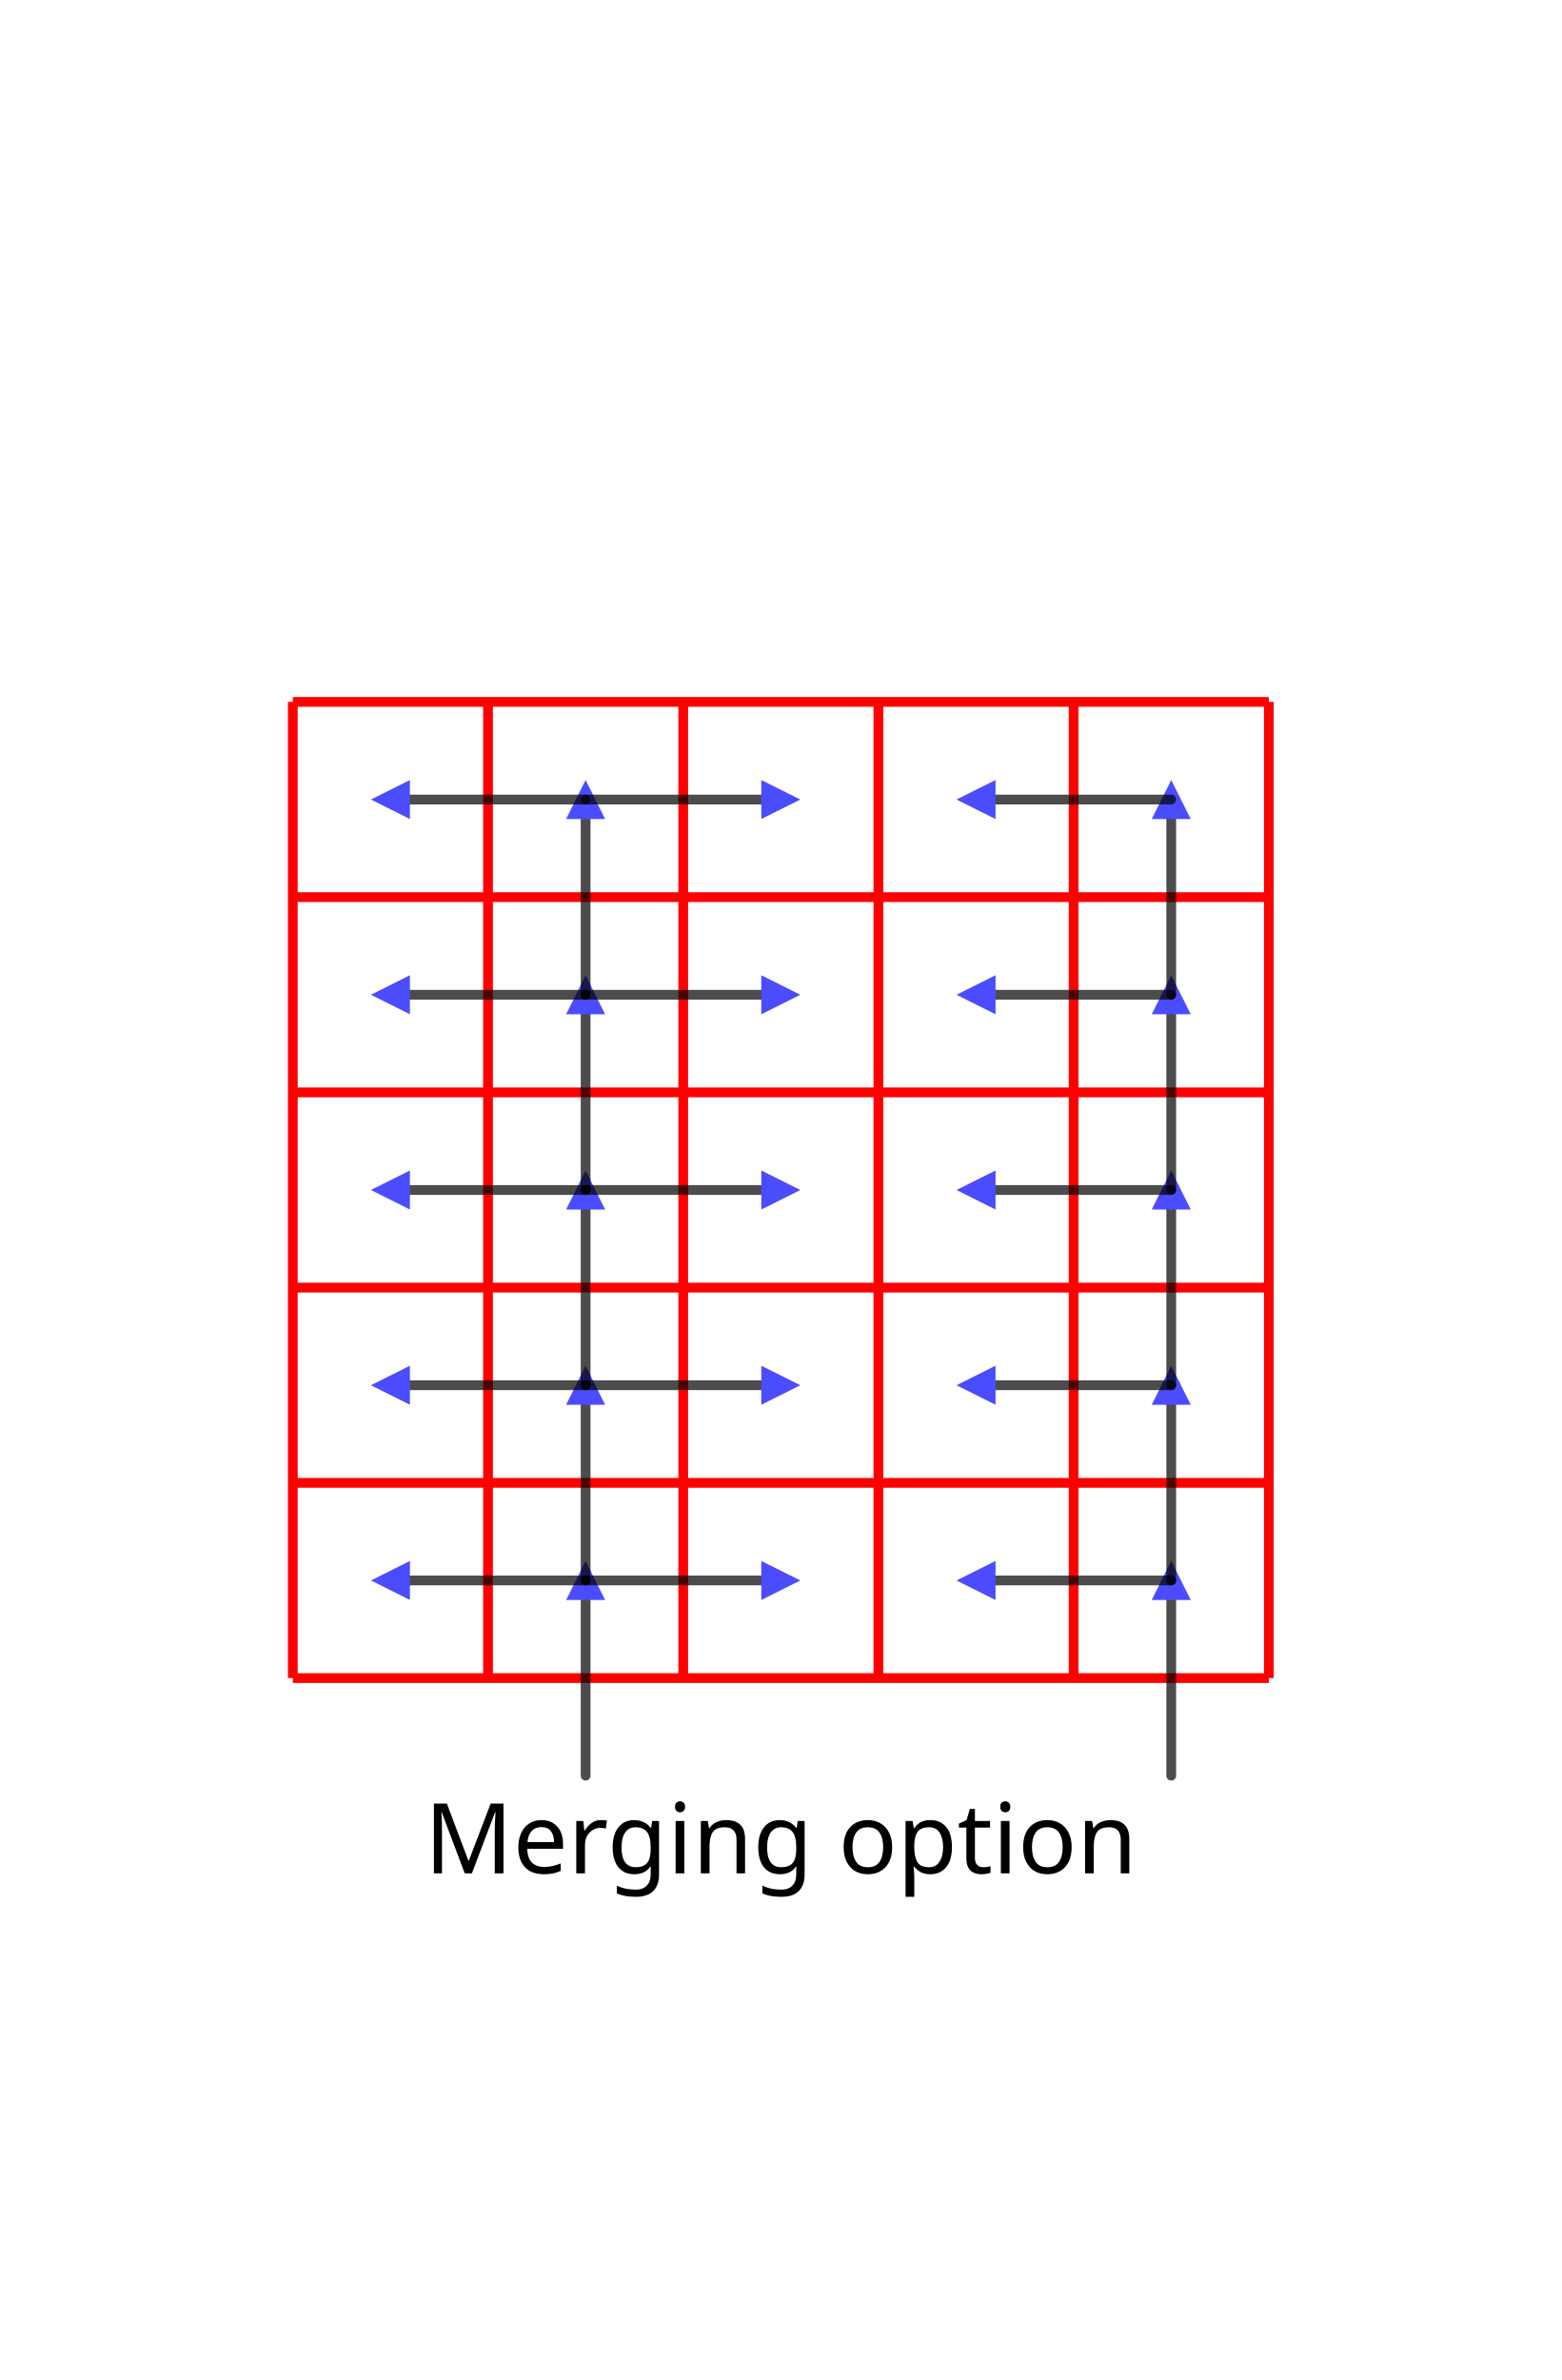
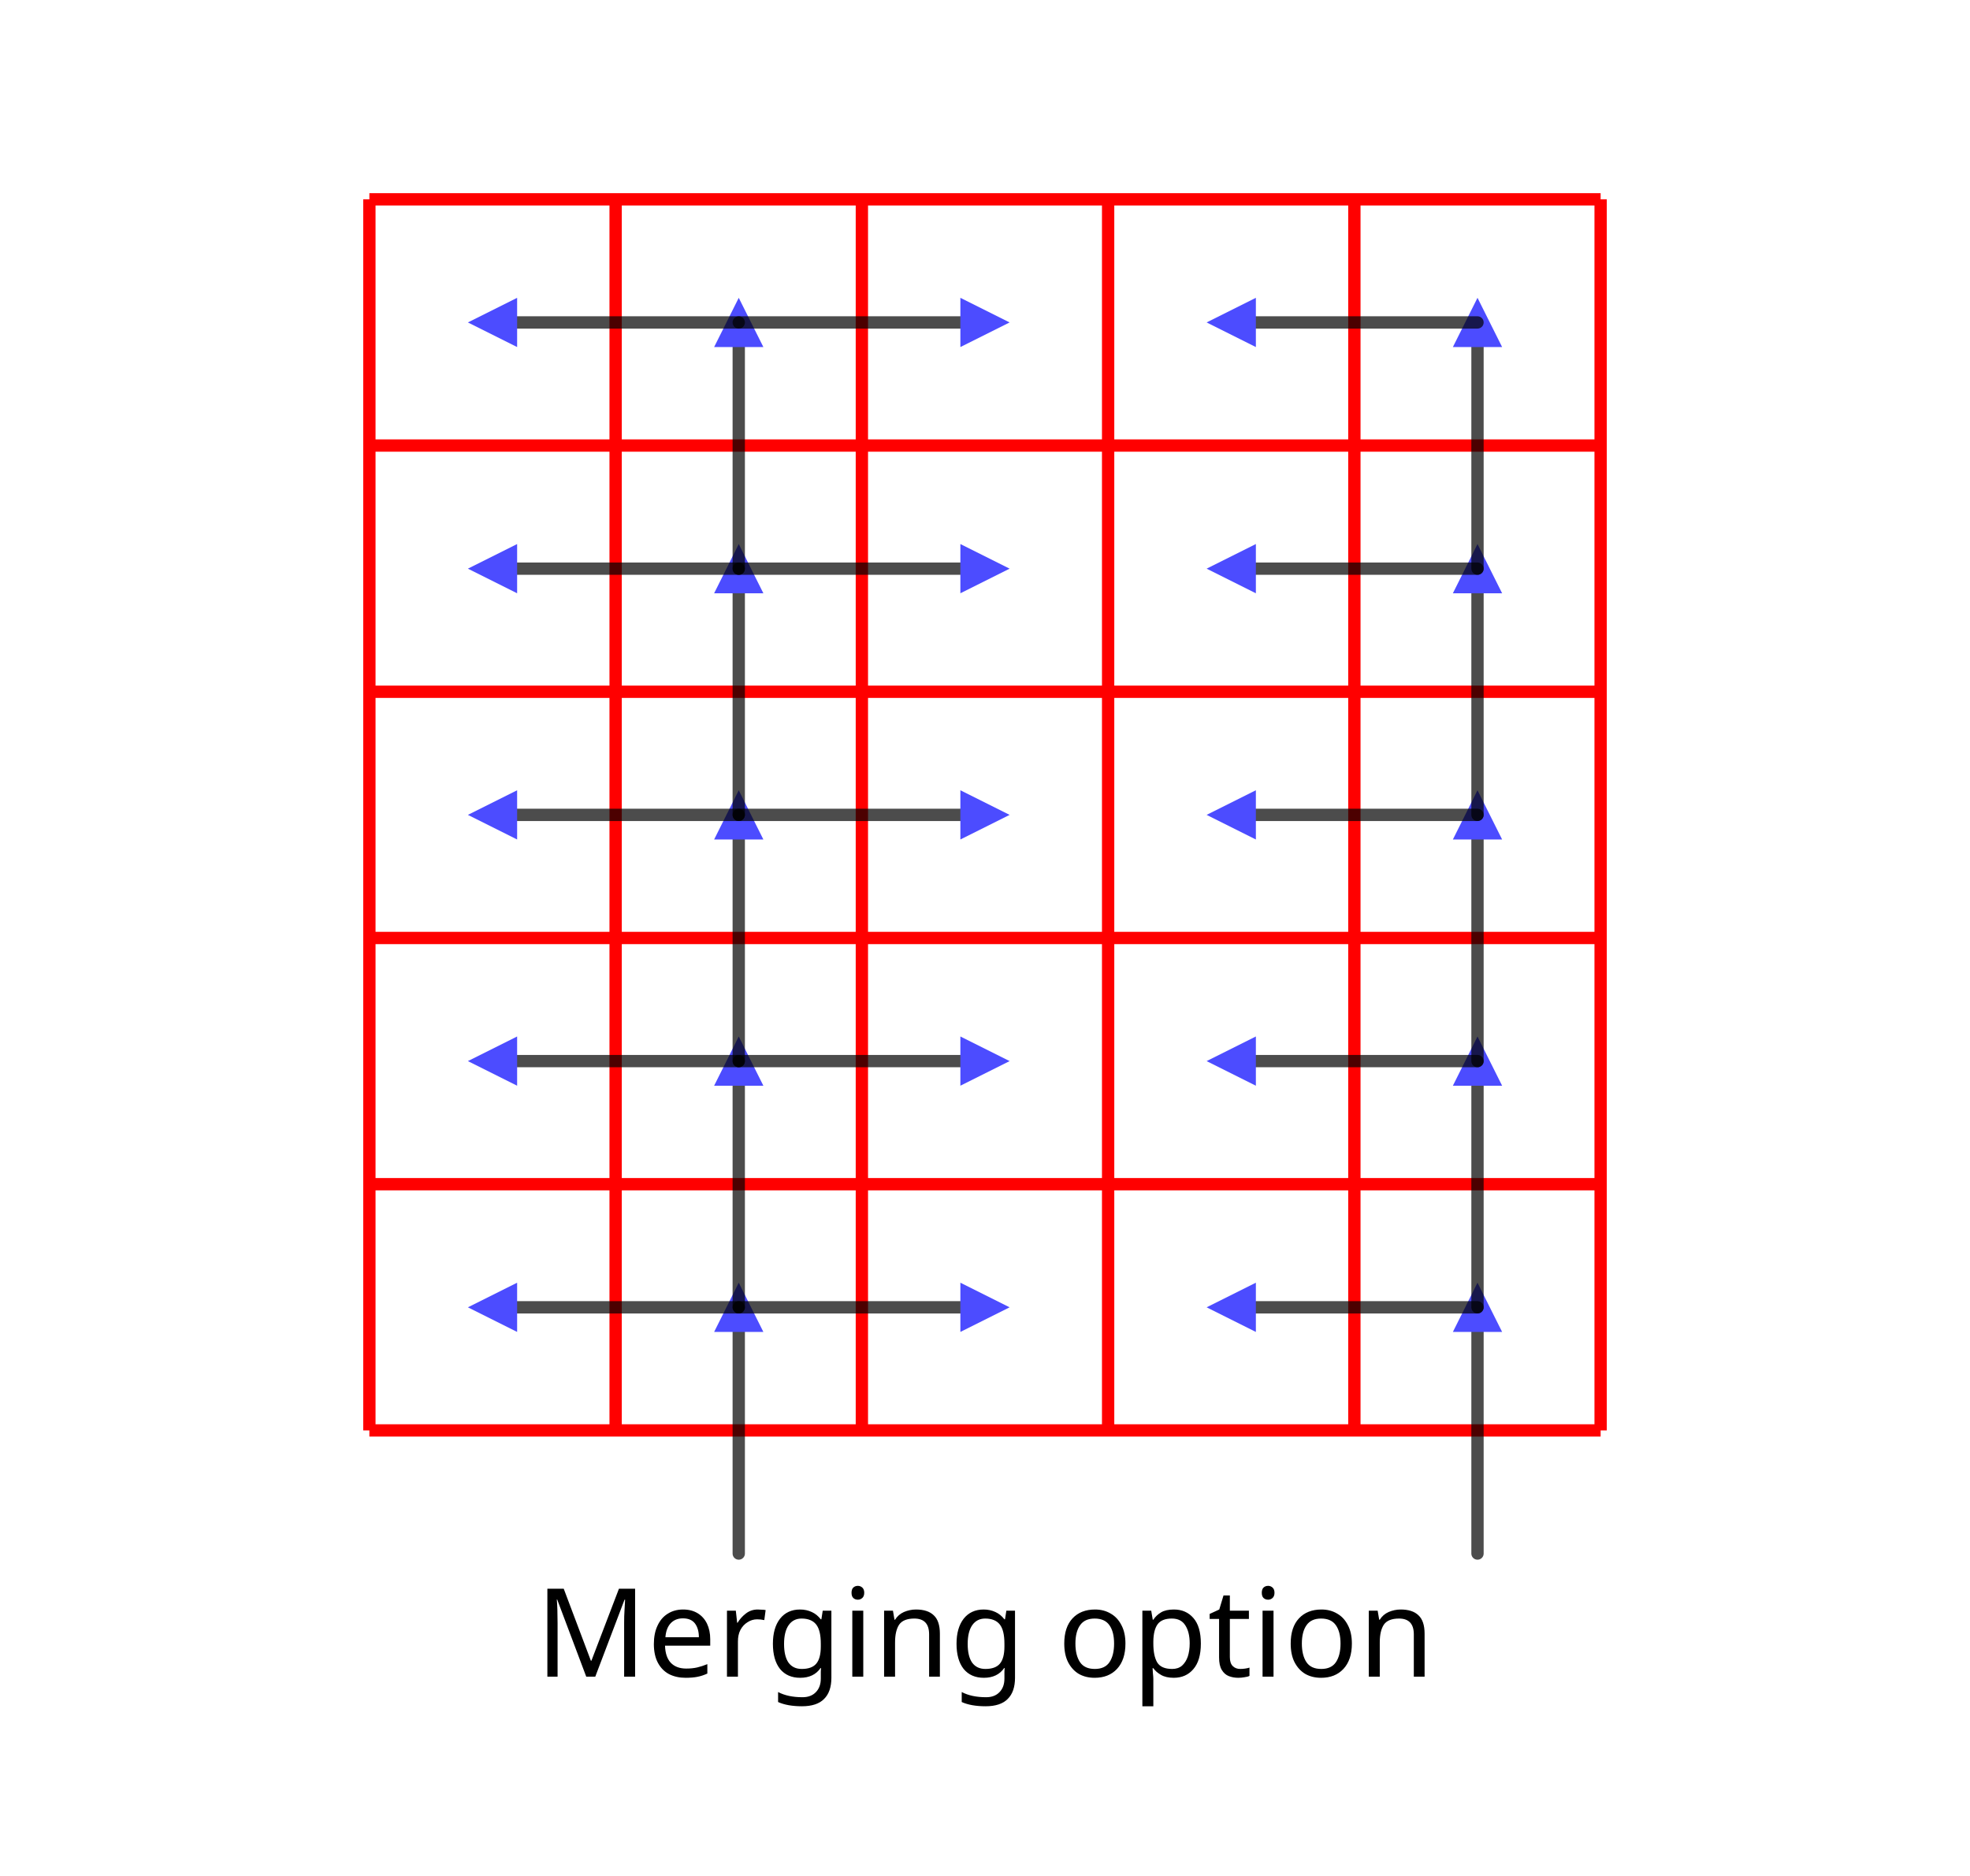
- <svg xmlns="http://www.w3.org/2000/svg" baseProfile="full" height="640" version="1.1" viewBox="-20,-140,160,160" width="420">
+ <svg xmlns="http://www.w3.org/2000/svg" baseProfile="full" height="400" version="1.1" viewBox="-20,-80,160,60" width="420">
  <defs id="id8">
    <style type="text/css">
                text{font-family: Verdana;}
                .connection{stroke: black; stroke-linecap:round; opacity: 0.7;}
                span{text-anchor: "middle"; alignment_baseline: "middle"}
                .gridLabels{fill: grey;font-style: italic;font-weight: 900}
                #core_boundary{stroke:grey; stroke_width:0.5;}
                .gridmarker{stroke:red; stroke_width:0.5;}
                </style>
    <marker id="id7" markerHeight="10" markerUnits="strokeWidth" markerWidth="8" orient="auto" refX="30" refY="30" viewBox="0 0 120 120">
      <path d="M 0 0 L 60 30 L 0 60 z" fill="blue" />
    </marker>
  </defs>
  <g id="markers" transform="scale(1,-1)">
    <line class="gridmarker" x1="10.0" x2="10.0" y1="10.0" y2="110.0" />
    <line class="gridmarker" x1="30.0" x2="30.0" y1="10.0" y2="110.0" />
    <line class="gridmarker" x1="50.0" x2="50.0" y1="10.0" y2="110.0" />
    <line class="gridmarker" x1="70.0" x2="70.0" y1="10.0" y2="110.0" />
    <line class="gridmarker" x1="90.0" x2="90.0" y1="10.0" y2="110.0" />
    <line class="gridmarker" x1="110.0" x2="110.0" y1="10.0" y2="110.0" />
    <line class="gridmarker" x1="10.0" x2="110.0" y1="10.0" y2="10.0" />
    <line class="gridmarker" x1="10.0" x2="110.0" y1="30.0" y2="30.0" />
    <line class="gridmarker" x1="10.0" x2="110.0" y1="50.0" y2="50.0" />
    <line class="gridmarker" x1="10.0" x2="110.0" y1="70.0" y2="70.0" />
    <line class="gridmarker" x1="10.0" x2="110.0" y1="90.0" y2="90.0" />
    <line class="gridmarker" x1="10.0" x2="110.0" y1="110.0" y2="110.0" />
  </g>
  <g id="main" transform="scale(1,-1)">
    <line class="connection" marker-end="url(#id7)" x1="100" x2="100" y1="0" y2="20" />
    <line class="connection" marker-end="url(#id7)" x1="100" x2="80" y1="20" y2="20" />
    <line class="connection" marker-end="url(#id7)" x1="100" x2="100" y1="20" y2="40" />
    <line class="connection" marker-end="url(#id7)" x1="100" x2="80" y1="40" y2="40" />
    <line class="connection" marker-end="url(#id7)" x1="100" x2="100" y1="40" y2="60" />
    <line class="connection" marker-end="url(#id7)" x1="100" x2="80" y1="60" y2="60" />
    <line class="connection" marker-end="url(#id7)" x1="100" x2="100" y1="60" y2="80" />
    <line class="connection" marker-end="url(#id7)" x1="100" x2="80" y1="80" y2="80" />
    <line class="connection" marker-end="url(#id7)" x1="100" x2="100" y1="80" y2="100" />
    <line class="connection" marker-end="url(#id7)" x1="100" x2="80" y1="100" y2="100" />
    <line class="connection" marker-end="url(#id7)" x1="40" x2="40" y1="0" y2="20" />
    <line class="connection" marker-end="url(#id7)" x1="40" x2="60" y1="20" y2="20" />
    <line class="connection" marker-end="url(#id7)" x1="40" x2="20" y1="20" y2="20" />
    <line class="connection" marker-end="url(#id7)" x1="40" x2="40" y1="20" y2="40" />
    <line class="connection" marker-end="url(#id7)" x1="40" x2="60" y1="40" y2="40" />
    <line class="connection" marker-end="url(#id7)" x1="40" x2="20" y1="40" y2="40" />
    <line class="connection" marker-end="url(#id7)" x1="40" x2="40" y1="40" y2="60" />
    <line class="connection" marker-end="url(#id7)" x1="40" x2="60" y1="60" y2="60" />
    <line class="connection" marker-end="url(#id7)" x1="40" x2="20" y1="60" y2="60" />
    <line class="connection" marker-end="url(#id7)" x1="40" x2="40" y1="60" y2="80" />
    <line class="connection" marker-end="url(#id7)" x1="40" x2="60" y1="80" y2="80" />
    <line class="connection" marker-end="url(#id7)" x1="40" x2="20" y1="80" y2="80" />
    <line class="connection" marker-end="url(#id7)" x1="40" x2="40" y1="80" y2="100" />
    <line class="connection" marker-end="url(#id7)" x1="40" x2="60" y1="100" y2="100" />
    <line class="connection" marker-end="url(#id7)" x1="40" x2="20" y1="100" y2="100" />
    <g id="text">
      <text alignment-baseline="middle" class="moduleLabel" fill="black" font-size="10.0" text-anchor="middle" transform="scale(1,-1)" x="60.0" y="10.0">Merging option</text>
    </g>
  </g>
</svg>
